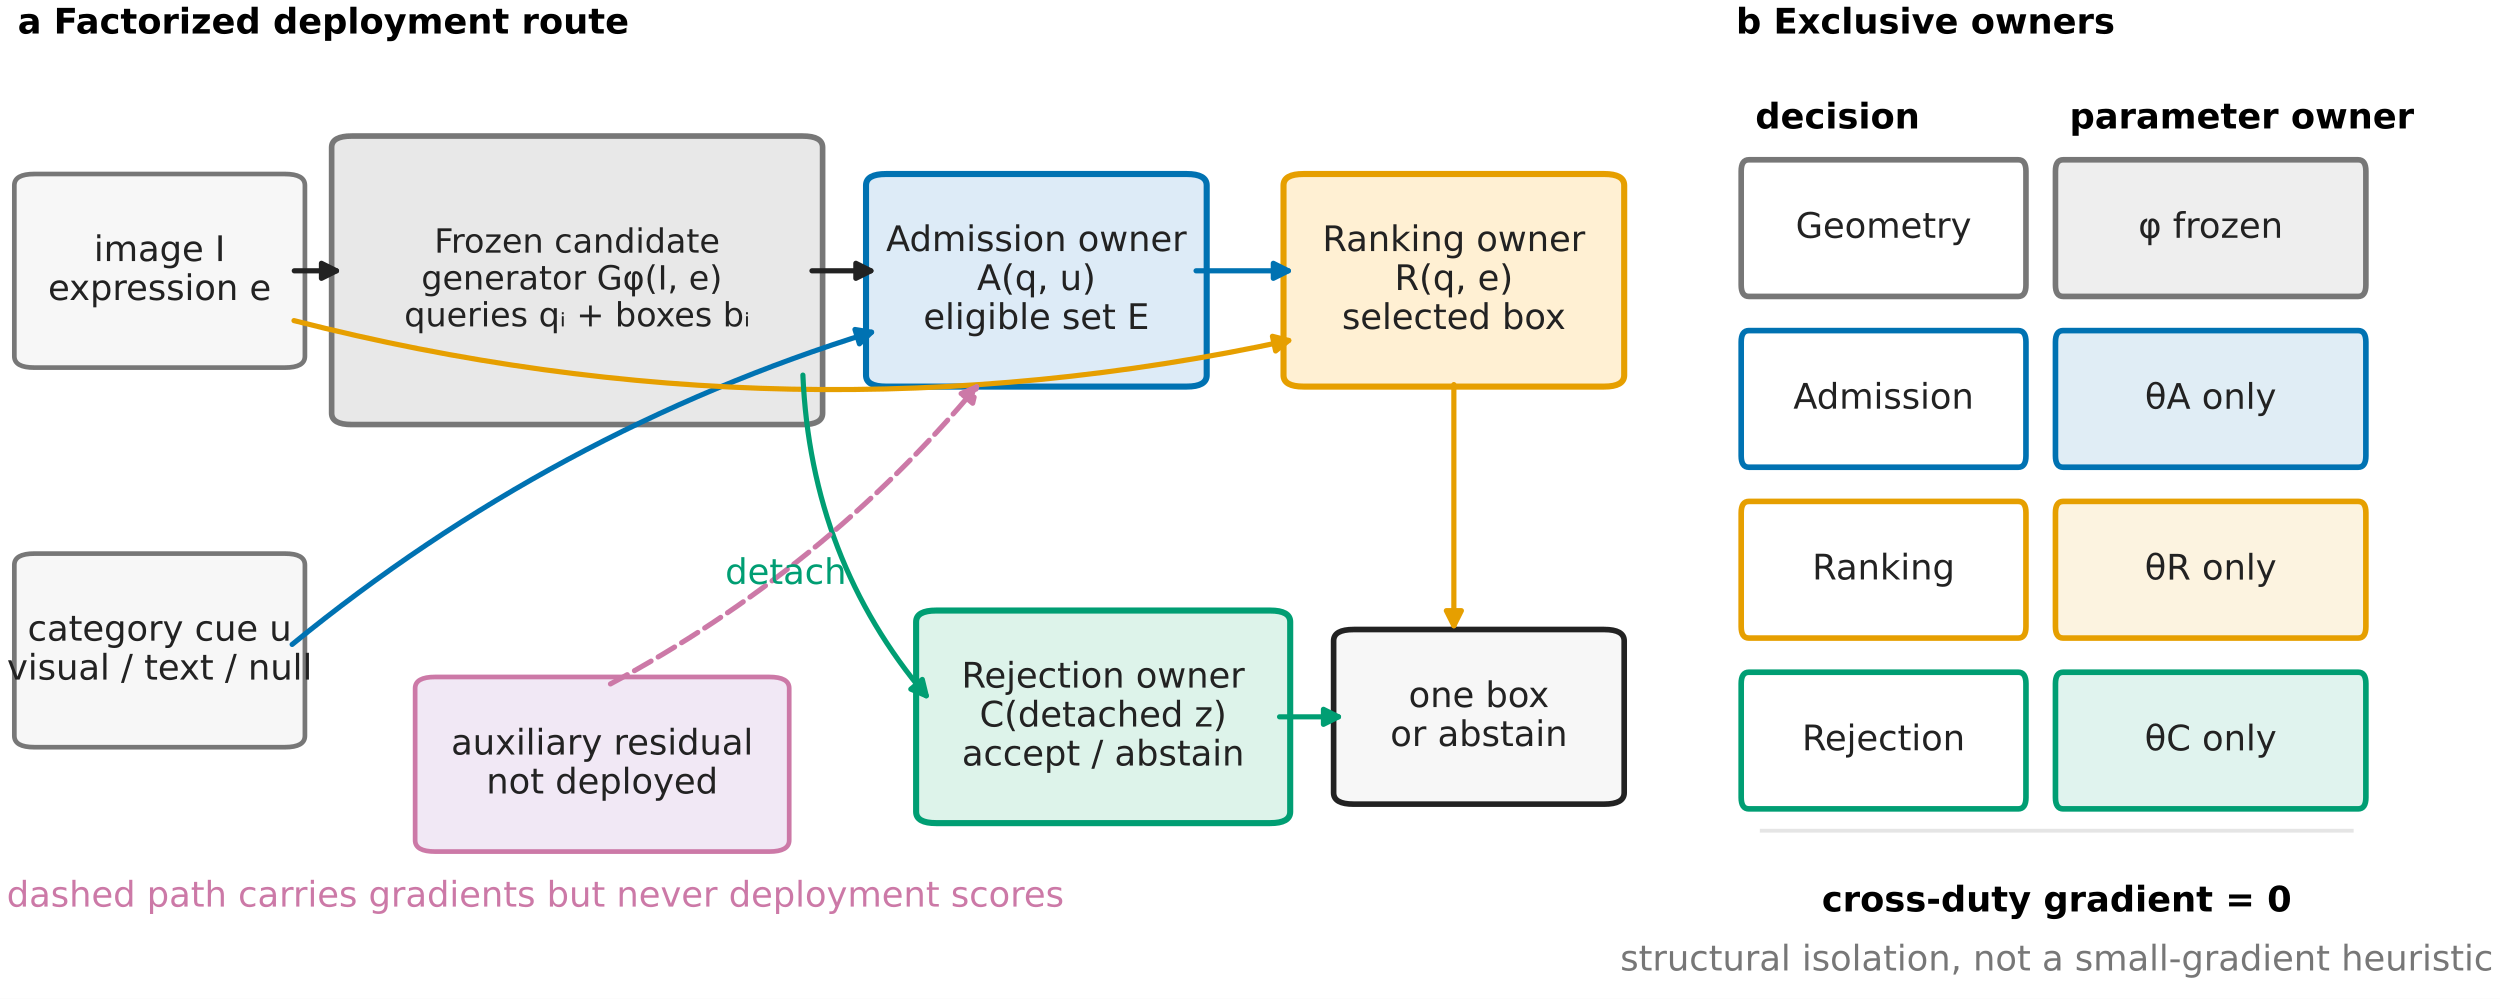
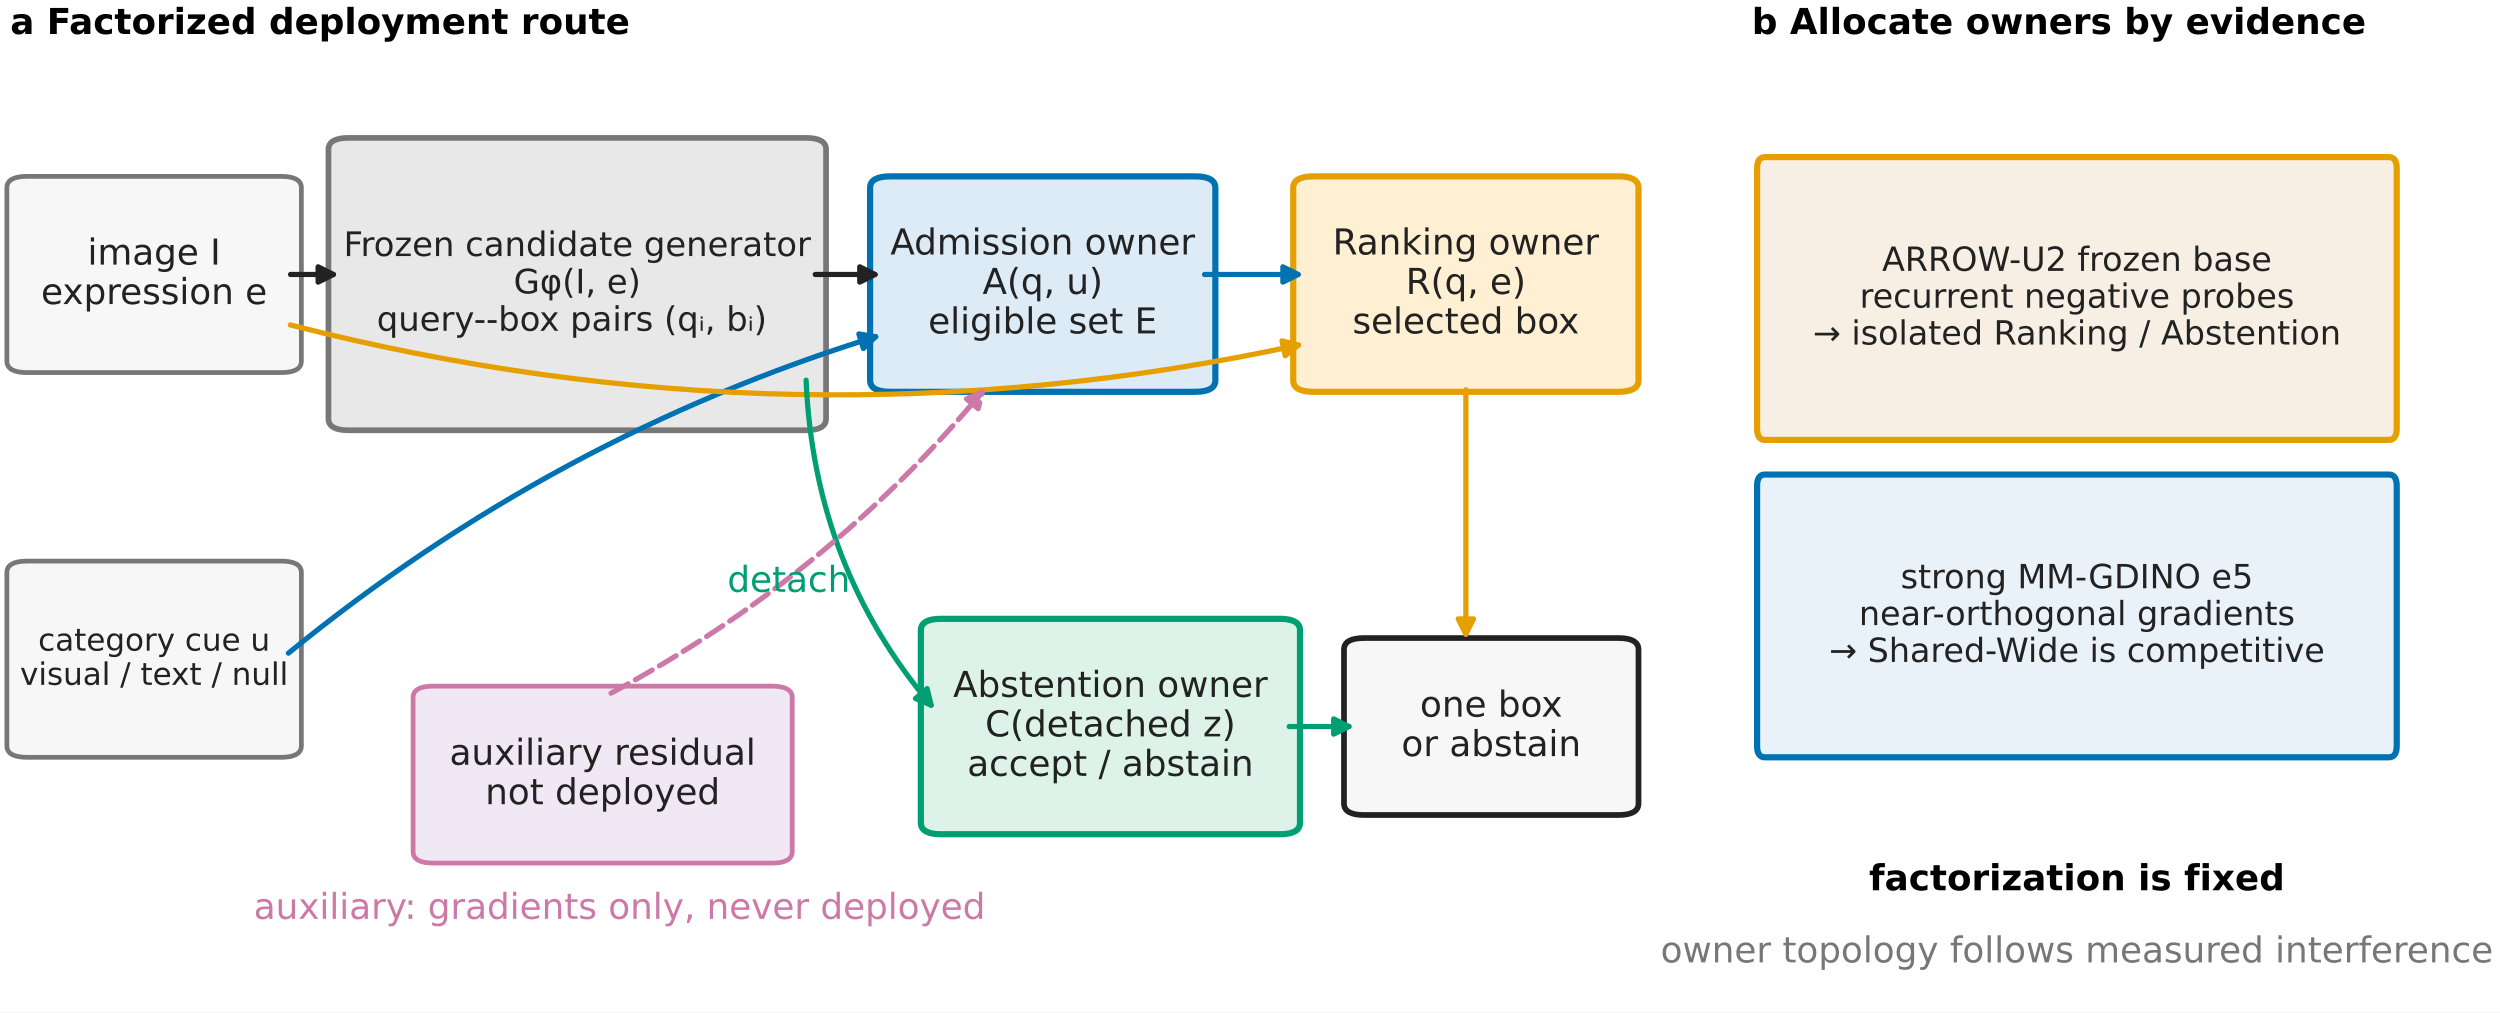
- <svg xmlns="http://www.w3.org/2000/svg" width="531.762pt" height="212.449pt" viewBox="0 0 531.762 212.449" version="1.1">
+ <svg xmlns="http://www.w3.org/2000/svg" width="524.662pt" height="212.449pt" viewBox="0 0 524.662 212.449" version="1.1">
  <defs>
    <style type="text/css">*{stroke-linejoin: round; stroke-linecap: butt}</style>
  </defs>
  <g id="figure_1">
    <g id="patch_1">
-       <path d="M 0 212.449  L 531.762 212.449  L 531.762 0  L 0 0  z " style="fill: #ffffff" />
+       <path d="M 0 212.449 L 524.662 212.449 L 524.662 0 L 0 0 z " style="fill: #ffffff" />
    </g>
    <g id="axes_1">
      <g id="patch_2">
-         <path d="M 7.311 78.191  L 60.593 78.191  Q 64.856 78.191 64.856 75.769  L 64.856 39.435  Q 64.856 37.013 60.593 37.013  L 7.311 37.013  Q 3.049 37.013 3.049 39.435  L 3.049 75.769  Q 3.049 78.191 7.311 78.191  z " style="fill: #f7f7f7; stroke: #777777; stroke-linejoin: miter" />
+         <path d="M 5.703 78.191 L 58.984 78.191 Q 63.247 78.191 63.247 75.769 L 63.247 39.435 Q 63.247 37.013 58.984 37.013 L 5.703 37.013 Q 1.44 37.013 1.44 39.435 L 1.44 75.769 Q 1.44 78.191 5.703 78.191 z " style="fill: #f7f7f7; stroke: #777777; stroke-linejoin: miter" />
      </g>
      <g id="patch_3">
-         <path d="M 74.802 90.302  L 170.709 90.302  Q 174.971 90.302 174.971 87.88  L 174.971 31.361  Q 174.971 28.939 170.709 28.939  L 74.802 28.939  Q 70.539 28.939 70.539 31.361  L 70.539 87.88  Q 70.539 90.302 74.802 90.302  z " style="fill: #e8e8e8; stroke: #777777; stroke-width: 1.2; stroke-linejoin: miter" />
+         <path d="M 73.193 90.302 L 169.1 90.302 Q 173.363 90.302 173.363 87.88 L 173.363 31.361 Q 173.363 28.939 169.1 28.939 L 73.193 28.939 Q 68.93 28.939 68.93 31.361 L 68.93 87.88 Q 68.93 90.302 73.193 90.302 z " style="fill: #e8e8e8; stroke: #777777; stroke-width: 1.2; stroke-linejoin: miter" />
      </g>
      <g id="patch_4">
-         <path d="M 7.311 158.932  L 60.593 158.932  Q 64.856 158.932 64.856 156.509  L 64.856 120.176  Q 64.856 117.754 60.593 117.754  L 7.311 117.754  Q 3.049 117.754 3.049 120.176  L 3.049 156.509  Q 3.049 158.932 7.311 158.932  z " style="fill: #f7f7f7; stroke: #777777; stroke-linejoin: miter" />
+         <path d="M 5.703 158.932 L 58.984 158.932 Q 63.247 158.932 63.247 156.509 L 63.247 120.176 Q 63.247 117.754 58.984 117.754 L 5.703 117.754 Q 1.44 117.754 1.44 120.176 L 1.44 156.509 Q 1.44 158.932 5.703 158.932 z " style="fill: #f7f7f7; stroke: #777777; stroke-linejoin: miter" />
      </g>
      <g id="patch_5">
-         <path d="M 188.469 82.228  L 252.408 82.228  Q 256.67 82.228 256.67 79.806  L 256.67 39.435  Q 256.67 37.013 252.408 37.013  L 188.469 37.013  Q 184.207 37.013 184.207 39.435  L 184.207 79.806  Q 184.207 82.228 188.469 82.228  z " style="fill: #ddebf7; stroke: #0072b2; stroke-width: 1.3; stroke-linejoin: miter" />
+         <path d="M 186.861 82.228 L 250.799 82.228 Q 255.061 82.228 255.061 79.806 L 255.061 39.435 Q 255.061 37.013 250.799 37.013 L 186.861 37.013 Q 182.598 37.013 182.598 39.435 L 182.598 79.806 Q 182.598 82.228 186.861 82.228 z " style="fill: #ddebf7; stroke: #0072b2; stroke-width: 1.3; stroke-linejoin: miter" />
      </g>
      <g id="patch_6">
-         <path d="M 277.272 82.228  L 341.211 82.228  Q 345.473 82.228 345.473 79.806  L 345.473 39.435  Q 345.473 37.013 341.211 37.013  L 277.272 37.013  Q 273.01 37.013 273.01 39.435  L 273.01 79.806  Q 273.01 82.228 277.272 82.228  z " style="fill: #fff0d3; stroke: #e69f00; stroke-width: 1.3; stroke-linejoin: miter" />
+         <path d="M 275.664 82.228 L 339.602 82.228 Q 343.864 82.228 343.864 79.806 L 343.864 39.435 Q 343.864 37.013 339.602 37.013 L 275.664 37.013 Q 271.401 37.013 271.401 39.435 L 271.401 79.806 Q 271.401 82.228 275.664 82.228 z " style="fill: #fff0d3; stroke: #e69f00; stroke-width: 1.3; stroke-linejoin: miter" />
      </g>
      <g id="patch_7">
-         <path d="M 199.126 175.08  L 270.168 175.08  Q 274.431 175.08 274.431 172.657  L 274.431 132.287  Q 274.431 129.865 270.168 129.865  L 199.126 129.865  Q 194.863 129.865 194.863 132.287  L 194.863 172.657  Q 194.863 175.08 199.126 175.08  z " style="fill: #ddf3ea; stroke: #009e73; stroke-width: 1.3; stroke-linejoin: miter" />
+         <path d="M 197.517 175.08 L 268.559 175.08 Q 272.822 175.08 272.822 172.657 L 272.822 132.287 Q 272.822 129.865 268.559 129.865 L 197.517 129.865 Q 193.254 129.865 193.254 132.287 L 193.254 172.657 Q 193.254 175.08 197.517 175.08 z " style="fill: #ddf3ea; stroke: #009e73; stroke-width: 1.3; stroke-linejoin: miter" />
      </g>
      <g id="patch_8">
-         <path d="M 287.929 171.043  L 341.211 171.043  Q 345.473 171.043 345.473 168.62  L 345.473 136.324  Q 345.473 133.902 341.211 133.902  L 287.929 133.902  Q 283.666 133.902 283.666 136.324  L 283.666 168.62  Q 283.666 171.043 287.929 171.043  z " style="fill: #f7f7f7; stroke: #222222; stroke-width: 1.2; stroke-linejoin: miter" />
+         <path d="M 286.32 171.043 L 339.602 171.043 Q 343.864 171.043 343.864 168.62 L 343.864 136.324 Q 343.864 133.902 339.602 133.902 L 286.32 133.902 Q 282.057 133.902 282.057 136.324 L 282.057 168.62 Q 282.057 171.043 286.32 171.043 z " style="fill: #f7f7f7; stroke: #222222; stroke-width: 1.2; stroke-linejoin: miter" />
      </g>
      <g id="patch_9">
-         <path d="M 92.562 181.135  L 163.605 181.135  Q 167.867 181.135 167.867 178.713  L 167.867 146.417  Q 167.867 143.994 163.605 143.994  L 92.562 143.994  Q 88.3 143.994 88.3 146.417  L 88.3 178.713  Q 88.3 181.135 92.562 181.135  z " style="fill: #f1e8f5; stroke: #cc79a7; stroke-linejoin: miter" />
+         <path d="M 90.953 181.135 L 161.996 181.135 Q 166.258 181.135 166.258 178.713 L 166.258 146.417 Q 166.258 143.994 161.996 143.994 L 90.953 143.994 Q 86.691 143.994 86.691 146.417 L 86.691 178.713 Q 86.691 181.135 90.953 181.135 z " style="fill: #f1e8f5; stroke: #cc79a7; stroke-linejoin: miter" />
      </g>
      <g id="patch_10">
-         <path d="M 62.595 57.602  Q 67.698 57.602 71.572 57.602  " style="fill: none; stroke: #222222; stroke-width: 1.1; stroke-linecap: round" />
-         <path d="M 68.372 56.002  L 71.572 57.602  L 68.372 59.202  z " style="fill: #222222; stroke: #222222; stroke-width: 1.1; stroke-linecap: round" />
+         <path d="M 60.986 57.602 Q 66.089 57.602 69.963 57.602 " style="fill: none; stroke: #222222; stroke-width: 1.1; stroke-linecap: round" />
+         <path d="M 66.763 56.002 L 69.963 57.602 L 66.763 59.202 z " style="fill: #222222; stroke: #222222; stroke-width: 1.1; stroke-linecap: round" />
      </g>
      <g id="patch_11">
-         <path d="M 172.708 57.602  Q 179.59 57.602 185.242 57.602  " style="fill: none; stroke: #222222; stroke-width: 1.1; stroke-linecap: round" />
-         <path d="M 182.042 56.002  L 185.242 57.602  L 182.042 59.202  z " style="fill: #222222; stroke: #222222; stroke-width: 1.1; stroke-linecap: round" />
+         <path d="M 171.099 57.602 Q 177.981 57.602 183.634 57.602 " style="fill: none; stroke: #222222; stroke-width: 1.1; stroke-linecap: round" />
+         <path d="M 180.434 56.002 L 183.634 57.602 L 180.434 59.202 z " style="fill: #222222; stroke: #222222; stroke-width: 1.1; stroke-linecap: round" />
      </g>
      <g id="patch_12">
-         <path d="M 62.139 137.074  Q 117.852 91.581 185.383 70.663  " style="fill: none; stroke: #0072b2; stroke-width: 1.1; stroke-linecap: round" />
-         <path d="M 181.853 70.082  L 185.383 70.663  L 182.8 73.139  z " style="fill: #0072b2; stroke: #0072b2; stroke-width: 1.1; stroke-linecap: round" />
+         <path d="M 60.53 137.074 Q 116.243 91.581 183.774 70.663 " style="fill: none; stroke: #0072b2; stroke-width: 1.1; stroke-linecap: round" />
+         <path d="M 180.244 70.082 L 183.774 70.663 L 181.191 73.139 z " style="fill: #0072b2; stroke: #0072b2; stroke-width: 1.1; stroke-linecap: round" />
      </g>
      <g id="patch_13">
-         <path d="M 254.408 57.602  Q 264.84 57.602 274.041 57.602  " style="fill: none; stroke: #0072b2; stroke-width: 1.1; stroke-linecap: round" />
-         <path d="M 270.841 56.002  L 274.041 57.602  L 270.841 59.202  z " style="fill: #0072b2; stroke: #0072b2; stroke-width: 1.1; stroke-linecap: round" />
+         <path d="M 252.799 57.602 Q 263.231 57.602 272.433 57.602 " style="fill: none; stroke: #0072b2; stroke-width: 1.1; stroke-linecap: round" />
+         <path d="M 269.233 56.002 L 272.433 57.602 L 269.233 59.202 z " style="fill: #0072b2; stroke: #0072b2; stroke-width: 1.1; stroke-linecap: round" />
      </g>
      <g id="patch_14">
-         <path d="M 62.532 68.194  Q 168.459 95.252 274.119 72.417  " style="fill: none; stroke: #e69f00; stroke-width: 1.1; stroke-linecap: round" />
-         <path d="M 270.653 71.529  L 274.119 72.417  L 271.329 74.657  z " style="fill: #e69f00; stroke: #e69f00; stroke-width: 1.1; stroke-linecap: round" />
+         <path d="M 60.923 68.194 Q 166.85 95.252 272.51 72.417 " style="fill: none; stroke: #e69f00; stroke-width: 1.1; stroke-linecap: round" />
+         <path d="M 269.044 71.529 L 272.51 72.417 L 269.72 74.657 z " style="fill: #e69f00; stroke: #e69f00; stroke-width: 1.1; stroke-linecap: round" />
      </g>
      <g id="patch_15">
-         <path d="M 170.779 79.787  Q 172.455 118.992 197.023 147.996  " style="fill: none; stroke: #009e73; stroke-width: 1.1; stroke-linecap: round" />
-         <path d="M 196.176 144.52  L 197.023 147.996  L 193.734 146.588  z " style="fill: #009e73; stroke: #009e73; stroke-width: 1.1; stroke-linecap: round" />
+         <path d="M 169.17 79.787 Q 170.846 118.992 195.415 147.996 " style="fill: none; stroke: #009e73; stroke-width: 1.1; stroke-linecap: round" />
+         <path d="M 194.567 144.52 L 195.415 147.996 L 192.125 146.588 z " style="fill: #009e73; stroke: #009e73; stroke-width: 1.1; stroke-linecap: round" />
      </g>
      <g id="patch_16">
-         <path d="M 309.242 81.803  Q 309.242 108.064 309.242 133.094  " style="fill: none; stroke: #e69f00; stroke-width: 1.1; stroke-linecap: round" />
-         <path d="M 310.842 129.894  L 309.242 133.094  L 307.642 129.894  z " style="fill: #e69f00; stroke: #e69f00; stroke-width: 1.1; stroke-linecap: round" />
+         <path d="M 307.633 81.803 Q 307.633 108.064 307.633 133.094 " style="fill: none; stroke: #e69f00; stroke-width: 1.1; stroke-linecap: round" />
+         <path d="M 309.233 129.894 L 307.633 133.094 L 306.033 129.894 z " style="fill: #e69f00; stroke: #e69f00; stroke-width: 1.1; stroke-linecap: round" />
      </g>
      <g id="patch_17">
-         <path d="M 272.167 152.472  Q 279.049 152.472 284.702 152.472  " style="fill: none; stroke: #009e73; stroke-width: 1.1; stroke-linecap: round" />
-         <path d="M 281.502 150.872  L 284.702 152.472  L 281.502 154.072  z " style="fill: #009e73; stroke: #009e73; stroke-width: 1.1; stroke-linecap: round" />
+         <path d="M 270.558 152.472 Q 277.441 152.472 283.093 152.472 " style="fill: none; stroke: #009e73; stroke-width: 1.1; stroke-linecap: round" />
+         <path d="M 279.893 150.872 L 283.093 152.472 L 279.893 154.072 z " style="fill: #009e73; stroke: #009e73; stroke-width: 1.1; stroke-linecap: round" />
      </g>
      <g id="patch_18">
-         <path d="M 129.851 145.474  Q 175.352 120.981 207.717 82.286  " style="fill: none; stroke-dasharray: 4.07,1.76; stroke-dashoffset: 0; stroke: #cc79a7; stroke-width: 1.1; stroke-linecap: round" />
-         <path d="M 204.437 83.714  L 207.717 82.286  L 206.891 85.767  z " style="fill: #cc79a7; stroke-dasharray: 4.07,1.76; stroke-dashoffset: 0; stroke: #cc79a7; stroke-width: 1.1; stroke-linecap: round" />
+         <path d="M 128.242 145.474 Q 173.744 120.981 206.108 82.286 " style="fill: none; stroke-dasharray: 4.07,1.76; stroke-dashoffset: 0; stroke: #cc79a7; stroke-width: 1.1; stroke-linecap: round" />
+         <path d="M 202.828 83.714 L 206.108 82.286 L 205.282 85.767 z " style="fill: #cc79a7; stroke-dasharray: 4.07,1.76; stroke-dashoffset: 0; stroke: #cc79a7; stroke-width: 1.1; stroke-linecap: round" />
      </g>
      <g id="text_1">
-         <text style="font-weight: 700; font-size: 7.5px; font-family: 'DejaVu Sans'; text-anchor: start" x="3.759" y="7.139" transform="rotate(-0 3.759241 7.138828)">a  Factorized deployment route</text>
+         <text style="font-weight: 700; font-size: 7.5px; font-family: 'DejaVu Sans'; text-anchor: start" x="2.15" y="7.139" transform="rotate(-0 2.150424 7.138828)">a  Factorized deployment route</text>
      </g>
      <g id="text_2">
-         <text style="font-size: 7.5px; font-family: 'DejaVu Sans'; fill: #222222" transform="translate(19.97355 55.52917)">image I</text>
-         <text style="font-size: 7.5px; font-family: 'DejaVu Sans'; fill: #222222" transform="translate(10.22648 63.81355)">expression e</text>
+         <text style="font-size: 7.5px; font-family: 'DejaVu Sans'; fill: #222222" transform="translate(18.36473 55.52917)">image I</text>
+         <text style="font-size: 7.5px; font-family: 'DejaVu Sans'; fill: #222222" transform="translate(8.617663 63.81355)">expression e</text>
      </g>
      <g id="text_3">
-         <text style="font-size: 7.1px; font-family: 'DejaVu Sans'; fill: #222222" transform="translate(92.37114 53.73696)">Frozen candidate</text>
-         <text style="font-size: 7.1px; font-family: 'DejaVu Sans'; fill: #222222" transform="translate(89.61768 61.5795)">generator  Gφ(I, e)</text>
-         <text style="font-size: 7.1px; font-family: 'DejaVu Sans'; fill: #222222" transform="translate(85.98503 69.42205)">queries qᵢ + boxes bᵢ</text>
+         <text style="font-size: 7.1px; font-family: 'DejaVu Sans'; fill: #222222" transform="translate(72.10375 53.73696)">Frozen candidate generator</text>
+         <text style="font-size: 7.1px; font-family: 'DejaVu Sans'; fill: #222222" transform="translate(107.7957 61.5795)">Gφ(I, e)</text>
+         <text style="font-size: 7.1px; font-family: 'DejaVu Sans'; fill: #222222" transform="translate(79.07062 69.42205)">query--box pairs  (qᵢ, bᵢ)</text>
      </g>
      <g id="text_4">
-         <text style="font-size: 7.5px; font-family: 'DejaVu Sans'; fill: #222222" transform="translate(5.872378 136.27)">category cue u</text>
-         <text style="font-size: 7.5px; font-family: 'DejaVu Sans'; fill: #222222" transform="translate(1.48898 144.5544)">visual / text / null</text>
+         <text style="font-size: 6.5px; font-family: 'DejaVu Sans'; fill: #222222" transform="translate(8.007546 136.5463)">category cue u</text>
+         <text style="font-size: 6.5px; font-family: 'DejaVu Sans'; fill: #222222" transform="translate(4.2086 143.7261)">visual / text / null</text>
      </g>
      <g id="text_5">
-         <text style="font-size: 7.5px; font-family: 'DejaVu Sans'; fill: #222222" transform="translate(188.4651 53.4055)">Admission owner</text>
-         <text style="font-size: 7.5px; font-family: 'DejaVu Sans'; fill: #222222" transform="translate(207.8063 61.68988)">A(q, u)</text>
-         <text style="font-size: 7.5px; font-family: 'DejaVu Sans'; fill: #222222" transform="translate(196.411 69.97426)">eligible set E</text>
+         <text style="font-size: 7.5px; font-family: 'DejaVu Sans'; fill: #222222" transform="translate(186.8563 53.4055)">Admission owner</text>
+         <text style="font-size: 7.5px; font-family: 'DejaVu Sans'; fill: #222222" transform="translate(206.1975 61.68988)">A(q, u)</text>
+         <text style="font-size: 7.5px; font-family: 'DejaVu Sans'; fill: #222222" transform="translate(194.8022 69.97426)">eligible set E</text>
      </g>
      <g id="text_6">
-         <text style="font-size: 7.5px; font-family: 'DejaVu Sans'; fill: #222222" transform="translate(281.2964 53.4055)">Ranking owner</text>
-         <text style="font-size: 7.5px; font-family: 'DejaVu Sans'; fill: #222222" transform="translate(296.638 61.68988)">R(q, e)</text>
-         <text style="font-size: 7.5px; font-family: 'DejaVu Sans'; fill: #222222" transform="translate(285.442 69.97426)">selected box</text>
+         <text style="font-size: 7.5px; font-family: 'DejaVu Sans'; fill: #222222" transform="translate(279.6876 53.4055)">Ranking owner</text>
+         <text style="font-size: 7.5px; font-family: 'DejaVu Sans'; fill: #222222" transform="translate(295.0292 61.68988)">R(q, e)</text>
+         <text style="font-size: 7.5px; font-family: 'DejaVu Sans'; fill: #222222" transform="translate(283.8331 69.97426)">selected box</text>
      </g>
      <g id="text_7">
-         <text style="font-size: 7.5px; font-family: 'DejaVu Sans'; fill: #222222" transform="translate(204.5299 146.2574)">Rejection owner</text>
-         <text style="font-size: 7.5px; font-family: 'DejaVu Sans'; fill: #222222" transform="translate(208.3595 154.5418)">C(detached z)</text>
-         <text style="font-size: 7.5px; font-family: 'DejaVu Sans'; fill: #222222" transform="translate(204.6013 162.8262)">accept / abstain</text>
+         <text style="font-size: 7.5px; font-family: 'DejaVu Sans'; fill: #222222" transform="translate(200.023 146.2574)">Abstention owner</text>
+         <text style="font-size: 7.5px; font-family: 'DejaVu Sans'; fill: #222222" transform="translate(206.7507 154.5418)">C(detached z)</text>
+         <text style="font-size: 7.5px; font-family: 'DejaVu Sans'; fill: #222222" transform="translate(202.9925 162.8262)">accept / abstain</text>
      </g>
      <g id="text_8">
-         <text style="font-size: 7.5px; font-family: 'DejaVu Sans'; fill: #222222" transform="translate(299.6219 150.3996)">one box</text>
-         <text style="font-size: 7.5px; font-family: 'DejaVu Sans'; fill: #222222" transform="translate(295.7231 158.684)">or abstain</text>
+         <text style="font-size: 7.5px; font-family: 'DejaVu Sans'; fill: #222222" transform="translate(298.0131 150.3996)">one box</text>
+         <text style="font-size: 7.5px; font-family: 'DejaVu Sans'; fill: #222222" transform="translate(294.1142 158.684)">or abstain</text>
      </g>
      <g id="text_9">
-         <text style="font-size: 7.5px; font-family: 'DejaVu Sans'; fill: #222222" transform="translate(95.9559 160.4922)">auxiliary residual</text>
-         <text style="font-size: 7.5px; font-family: 'DejaVu Sans'; fill: #222222" transform="translate(103.4377 168.7766)">not deployed</text>
+         <text style="font-size: 7.5px; font-family: 'DejaVu Sans'; fill: #222222" transform="translate(94.34709 160.4922)">auxiliary residual</text>
+         <text style="font-size: 7.5px; font-family: 'DejaVu Sans'; fill: #222222" transform="translate(101.8289 168.7766)">not deployed</text>
      </g>
      <g id="text_10">
-         <text style="font-size: 7.5px; font-family: 'DejaVu Sans'; text-anchor: middle; fill: #009e73" x="167.157" y="124.213" transform="rotate(-0 167.1568 124.213)">detach</text>
+         <text style="font-size: 7.5px; font-family: 'DejaVu Sans'; text-anchor: middle; fill: #009e73" x="165.548" y="124.213" transform="rotate(-0 165.5479 124.213)">detach</text>
      </g>
      <g id="text_11">
-         <text style="font-size: 7.5px; font-family: 'DejaVu Sans'; text-anchor: middle; fill: #cc79a7" x="113.875" y="192.843" transform="rotate(-0 113.875 192.8427)">dashed path carries gradients but never deployment scores</text>
+         <text style="font-size: 7.5px; font-family: 'DejaVu Sans'; text-anchor: middle; fill: #cc79a7" x="130.027" y="192.843" transform="rotate(-0 130.0267 192.8427)">auxiliary: gradients only, never deployed</text>
      </g>
    </g>
    <g id="axes_2">
      <g id="patch_19">
-         <path d="M 371.996 63.052  L 429.293 63.052  Q 430.93 63.052 430.93 60.63  L 430.93 36.407  Q 430.93 33.985 429.293 33.985  L 371.996 33.985  Q 370.359 33.985 370.359 36.407  L 370.359 60.63  Q 370.359 63.052 371.996 63.052  z " style="fill: #ffffff; stroke: #777777; stroke-width: 1.2; stroke-linejoin: miter" />
+         <path d="M 370.387 92.32 L 501.352 92.32 Q 502.989 92.32 502.989 89.898 L 502.989 35.398 Q 502.989 32.976 501.352 32.976 L 370.387 32.976 Q 368.75 32.976 368.75 35.398 L 368.75 89.898 Q 368.75 92.32 370.387 92.32 z " style="fill: #f7efe3; stroke: #e69f00; stroke-width: 1.3; stroke-linejoin: miter" />
      </g>
      <g id="patch_20">
-         <path d="M 438.842 63.052  L 501.597 63.052  Q 503.234 63.052 503.234 60.63  L 503.234 36.407  Q 503.234 33.985 501.597 33.985  L 438.842 33.985  Q 437.205 33.985 437.205 36.407  L 437.205 60.63  Q 437.205 63.052 438.842 63.052  z " style="fill: #777777; fill-opacity: 0.122; stroke: #777777; stroke-width: 1.2; stroke-linejoin: miter" />
-       </g>
-       <g id="patch_21">
-         <path d="M 371.996 99.385  L 429.293 99.385  Q 430.93 99.385 430.93 96.963  L 430.93 72.741  Q 430.93 70.319 429.293 70.319  L 371.996 70.319  Q 370.359 70.319 370.359 72.741  L 370.359 96.963  Q 370.359 99.385 371.996 99.385  z " style="fill: #ffffff; stroke: #0072b2; stroke-width: 1.2; stroke-linejoin: miter" />
-       </g>
-       <g id="patch_22">
-         <path d="M 438.842 99.385  L 501.597 99.385  Q 503.234 99.385 503.234 96.963  L 503.234 72.741  Q 503.234 70.319 501.597 70.319  L 438.842 70.319  Q 437.205 70.319 437.205 72.741  L 437.205 96.963  Q 437.205 99.385 438.842 99.385  z " style="fill: #0072b2; fill-opacity: 0.122; stroke: #0072b2; stroke-width: 1.2; stroke-linejoin: miter" />
-       </g>
-       <g id="patch_23">
-         <path d="M 371.996 135.719  L 429.293 135.719  Q 430.93 135.719 430.93 133.296  L 430.93 109.074  Q 430.93 106.652 429.293 106.652  L 371.996 106.652  Q 370.359 106.652 370.359 109.074  L 370.359 133.296  Q 370.359 135.719 371.996 135.719  z " style="fill: #ffffff; stroke: #e69f00; stroke-width: 1.2; stroke-linejoin: miter" />
-       </g>
-       <g id="patch_24">
-         <path d="M 438.842 135.719  L 501.597 135.719  Q 503.234 135.719 503.234 133.296  L 503.234 109.074  Q 503.234 106.652 501.597 106.652  L 438.842 106.652  Q 437.205 106.652 437.205 109.074  L 437.205 133.296  Q 437.205 135.719 438.842 135.719  z " style="fill: #e69f00; fill-opacity: 0.122; stroke: #e69f00; stroke-width: 1.2; stroke-linejoin: miter" />
-       </g>
-       <g id="patch_25">
-         <path d="M 371.996 172.052  L 429.293 172.052  Q 430.93 172.052 430.93 169.63  L 430.93 145.407  Q 430.93 142.985 429.293 142.985  L 371.996 142.985  Q 370.359 142.985 370.359 145.407  L 370.359 169.63  Q 370.359 172.052 371.996 172.052  z " style="fill: #ffffff; stroke: #009e73; stroke-width: 1.2; stroke-linejoin: miter" />
-       </g>
-       <g id="patch_26">
-         <path d="M 438.842 172.052  L 501.597 172.052  Q 503.234 172.052 503.234 169.63  L 503.234 145.407  Q 503.234 142.985 501.597 142.985  L 438.842 142.985  Q 437.205 142.985 437.205 145.407  L 437.205 169.63  Q 437.205 172.052 438.842 172.052  z " style="fill: #009e73; fill-opacity: 0.122; stroke: #009e73; stroke-width: 1.2; stroke-linejoin: miter" />
-       </g>
-       <g id="line2d_1">
-         <path d="M 374.724 176.695  L 500.232 176.695  " clip-path="url(#p5b406a9139)" style="fill: none; stroke: #e5e5e5; stroke-width: 0.8; stroke-linecap: square" />
+         <path d="M 370.387 158.932 L 501.352 158.932 Q 502.989 158.932 502.989 156.509 L 502.989 102.009 Q 502.989 99.587 501.352 99.587 L 370.387 99.587 Q 368.75 99.587 368.75 102.009 L 368.75 156.509 Q 368.75 158.932 370.387 158.932 z " style="fill: #e8f2f8; stroke: #0072b2; stroke-width: 1.3; stroke-linejoin: miter" />
      </g>
      <g id="text_12">
-         <text style="font-weight: 700; font-size: 7.5px; font-family: 'DejaVu Sans'; text-anchor: start" x="369.267" y="7.139" transform="rotate(-0 369.2672 7.138828)">b  Exclusive owners</text>
+         <text style="font-weight: 700; font-size: 7.5px; font-family: 'DejaVu Sans'; text-anchor: start" x="367.658" y="7.139" transform="rotate(-0 367.6584 7.138828)">b  Allocate owners by evidence</text>
      </g>
      <g id="text_13">
-         <text style="font-weight: 700; font-size: 7.5px; font-family: 'DejaVu Sans'; text-anchor: start" x="373.36" y="27.324" transform="rotate(-0 373.3599 27.32403)">decision</text>
+         <text style="font-size: 7px; font-family: 'DejaVu Sans'; fill: #222222" transform="translate(394.9736 56.8476)">ARROW-U2 frozen base</text>
+         <text style="font-size: 7px; font-family: 'DejaVu Sans'; fill: #222222" transform="translate(390.2765 64.57969)">recurrent negative probes</text>
+         <text style="font-size: 7px; font-family: 'DejaVu Sans'; fill: #222222" transform="translate(380.4633 72.31178)">→ isolated Ranking / Abstention</text>
      </g>
      <g id="text_14">
-         <text style="font-weight: 700; font-size: 7.5px; font-family: 'DejaVu Sans'; text-anchor: start" x="440.207" y="27.324" transform="rotate(-0 440.2067 27.32403)">parameter owner</text>
+         <text style="font-size: 7px; font-family: 'DejaVu Sans'; fill: #222222" transform="translate(398.8848 123.4588)">strong MM-GDINO e5</text>
+         <text style="font-size: 7px; font-family: 'DejaVu Sans'; fill: #222222" transform="translate(390.1184 131.1909)">near-orthogonal gradients</text>
+         <text style="font-size: 7px; font-family: 'DejaVu Sans'; fill: #222222" transform="translate(383.866 138.9229)">→ Shared-Wide is competitive</text>
      </g>
      <g id="text_15">
-         <text style="font-size: 7.5px; font-family: 'DejaVu Sans'; text-anchor: middle; fill: #222222" x="400.644" y="50.588" transform="rotate(-0 400.6443 50.58802)">Geometry</text>
+         <text style="font-weight: 700; font-size: 7.5px; font-family: 'DejaVu Sans'; text-anchor: middle" x="435.869" y="186.838" transform="rotate(-0 435.8694 186.8381)">factorization is fixed</text>
      </g>
      <g id="text_16">
-         <text style="font-size: 7.5px; font-family: 'DejaVu Sans'; text-anchor: middle; fill: #222222" x="470.22" y="50.588" transform="rotate(-0 470.2195 50.58802)">φ  frozen</text>
-       </g>
-       <g id="text_17">
-         <text style="font-size: 7.5px; font-family: 'DejaVu Sans'; text-anchor: middle; fill: #222222" x="400.644" y="86.921" transform="rotate(-0 400.6443 86.92138)">Admission</text>
-       </g>
-       <g id="text_18">
-         <text style="font-size: 7.5px; font-family: 'DejaVu Sans'; text-anchor: middle; fill: #222222" x="470.22" y="86.951" transform="rotate(-0 470.2195 86.95068)">θA  only</text>
-       </g>
-       <g id="text_19">
-         <text style="font-size: 7.5px; font-family: 'DejaVu Sans'; text-anchor: middle; fill: #222222" x="400.644" y="123.255" transform="rotate(-0 400.6443 123.2547)">Ranking</text>
-       </g>
-       <g id="text_20">
-         <text style="font-size: 7.5px; font-family: 'DejaVu Sans'; text-anchor: middle; fill: #222222" x="470.22" y="123.284" transform="rotate(-0 470.2195 123.284)">θR  only</text>
-       </g>
-       <g id="text_21">
-         <text style="font-size: 7.5px; font-family: 'DejaVu Sans'; text-anchor: middle; fill: #222222" x="400.644" y="159.588" transform="rotate(-0 400.6443 159.5881)">Rejection</text>
-       </g>
-       <g id="text_22">
-         <text style="font-size: 7.5px; font-family: 'DejaVu Sans'; text-anchor: middle; fill: #222222" x="470.22" y="159.617" transform="rotate(-0 470.2195 159.6174)">θC  only</text>
-       </g>
-       <g id="text_23">
-         <text style="font-weight: 700; font-size: 7.5px; font-family: 'DejaVu Sans'; text-anchor: middle" x="437.478" y="193.874" transform="rotate(-0 437.4782 193.8736)">cross-duty gradient = 0</text>
-       </g>
-       <g id="text_24">
-         <text style="font-size: 7.5px; font-family: 'DejaVu Sans'; text-anchor: middle; fill: #777777" x="437.478" y="206.422" transform="rotate(-0 437.4782 206.4218)">structural isolation, not a small-gradient heuristic</text>
+         <text style="font-size: 7.5px; font-family: 'DejaVu Sans'; text-anchor: middle; fill: #777777" x="435.869" y="201.977" transform="rotate(-0 435.8694 201.977)">owner topology follows measured interference</text>
      </g>
    </g>
  </g>
-   <defs>
-     <clipPath id="p5b406a9139">
-       <rect x="369.267" y="9.157" width="136.422" height="201.852" />
-     </clipPath>
-   </defs>
</svg>
